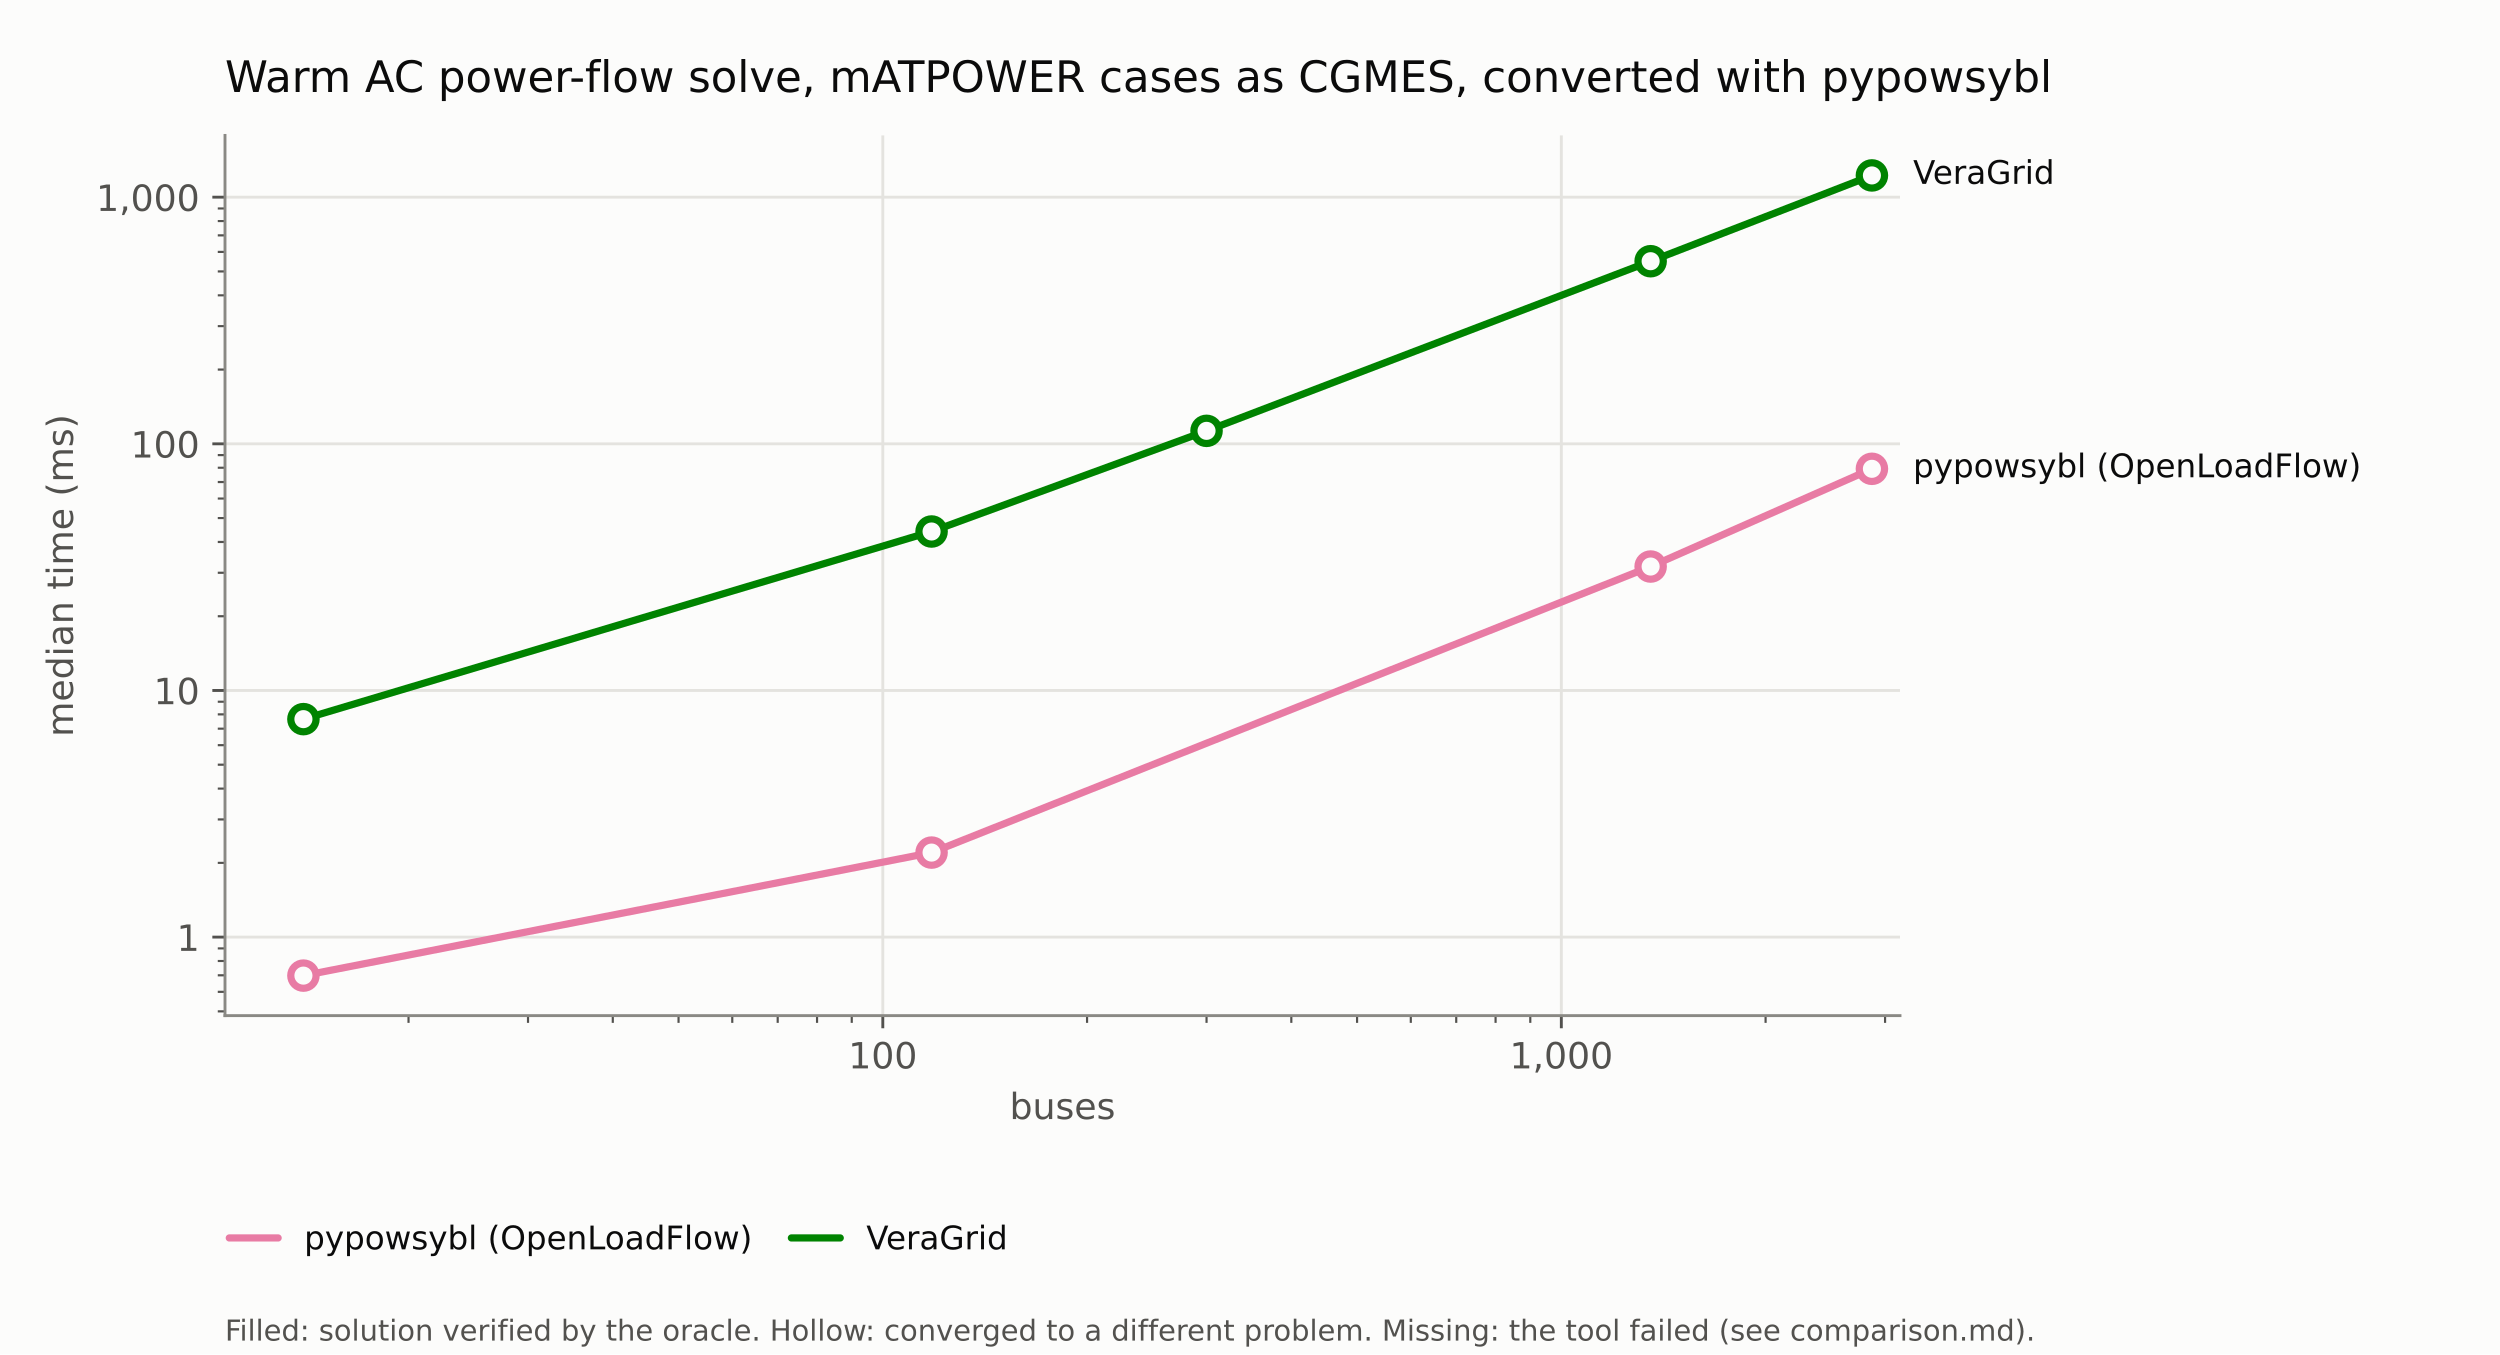
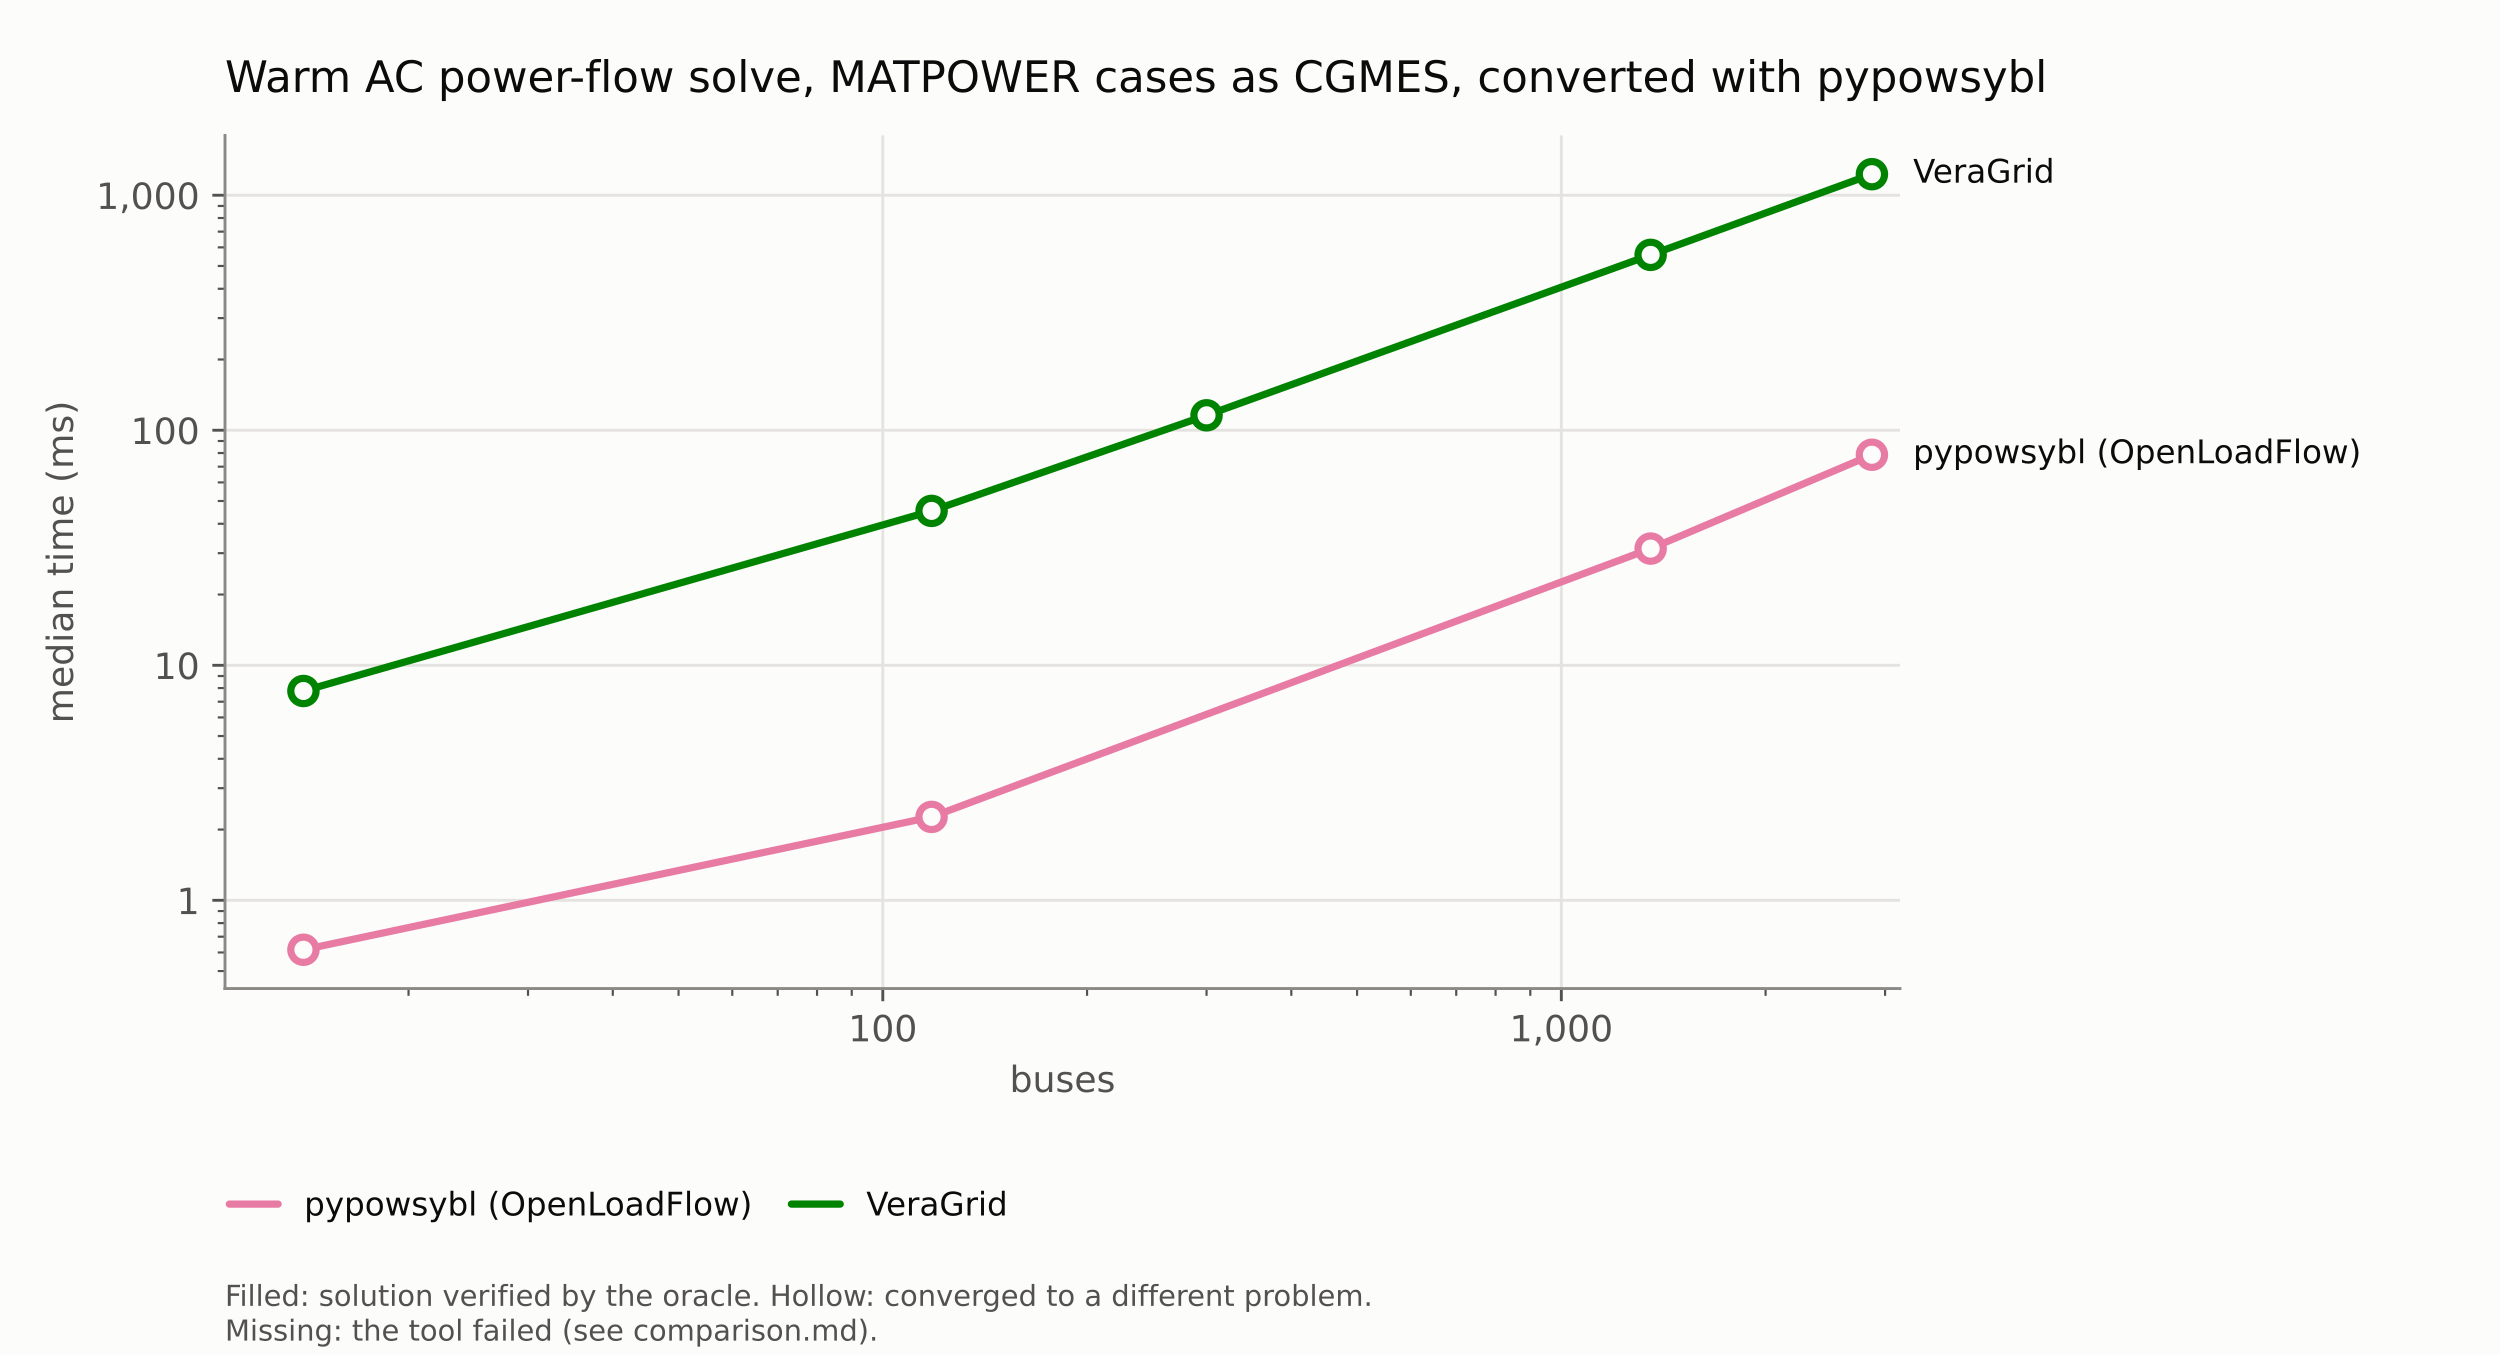
<svg xmlns="http://www.w3.org/2000/svg" xmlns:xlink="http://www.w3.org/1999/xlink" width="691.2pt" height="374.4pt" viewBox="0 0 691.2 374.4" version="1.1">
  <defs>
    <style type="text/css">*{stroke-linejoin: round; stroke-linecap: butt}</style>
  </defs>
  <g id="figure_1">
    <g id="patch_1">
      <path d="M 0 374.4  L 691.2 374.4  L 691.2 0  L 0 0  z " style="fill: #fcfcfb" />
    </g>
    <g id="axes_1">
      <g id="patch_2">
-         <path d="M 62.208 280.8  L 525.312 280.8  L 525.312 37.44  L 62.208 37.44  z " style="fill: #fcfcfb" />
+         <path d="M 62.208 273.312  L 525.312 273.312  L 525.312 37.44  L 62.208 37.44  z " style="fill: #fcfcfb" />
      </g>
      <g id="matplotlib.axis_1">
        <g id="xtick_1">
          <g id="line2d_1">
-             <path d="M 244.077 280.8  L 244.077 37.44  " clip-path="url(#p948a0c37bc)" style="fill: none; stroke: #e4e3df; stroke-width: 0.8; stroke-linecap: square" />
+             <path d="M 244.077 273.312  L 244.077 37.44  " clip-path="url(#pea6f57dd61)" style="fill: none; stroke: #e4e3df; stroke-width: 0.8; stroke-linecap: square" />
          </g>
          <g id="line2d_2">
            <defs>
-               <path id="mb93ff467fa" d="M 0 0  L 0 3.5  " style="stroke: #52514e; stroke-width: 0.8" />
+               <path id="me16aecbade" d="M 0 0  L 0 3.5  " style="stroke: #52514e; stroke-width: 0.8" />
            </defs>
            <g>
-               <use xlink:href="#mb93ff467fa" x="244.077" y="280.8" style="fill: #52514e; stroke: #52514e; stroke-width: 0.8" />
+               <use xlink:href="#me16aecbade" x="244.077" y="273.312" style="fill: #52514e; stroke: #52514e; stroke-width: 0.8" />
            </g>
          </g>
          <g id="text_1">
-             <text style="font-size: 10px; font-family: 'DejaVu Sans', 'Bitstream Vera Sans', 'Computer Modern Sans Serif', 'Lucida Grande', 'Verdana', 'Geneva', 'Lucid', 'Arial', 'Helvetica', 'Avant Garde', sans-serif; text-anchor: middle; fill: #52514e" x="244.077" y="295.398" transform="rotate(-0 244.0769 295.3977)">100</text>
+             <text style="font-size: 10px; font-family: 'DejaVu Sans', 'Bitstream Vera Sans', 'Computer Modern Sans Serif', 'Lucida Grande', 'Verdana', 'Geneva', 'Lucid', 'Arial', 'Helvetica', 'Avant Garde', sans-serif; text-anchor: middle; fill: #52514e" x="244.077" y="287.91" transform="rotate(-0 244.0769 287.9097)">100</text>
          </g>
        </g>
        <g id="xtick_2">
          <g id="line2d_3">
-             <path d="M 431.677 280.8  L 431.677 37.44  " clip-path="url(#p948a0c37bc)" style="fill: none; stroke: #e4e3df; stroke-width: 0.8; stroke-linecap: square" />
+             <path d="M 431.677 273.312  L 431.677 37.44  " clip-path="url(#pea6f57dd61)" style="fill: none; stroke: #e4e3df; stroke-width: 0.8; stroke-linecap: square" />
          </g>
          <g id="line2d_4">
            <g>
-               <use xlink:href="#mb93ff467fa" x="431.677" y="280.8" style="fill: #52514e; stroke: #52514e; stroke-width: 0.8" />
+               <use xlink:href="#me16aecbade" x="431.677" y="273.312" style="fill: #52514e; stroke: #52514e; stroke-width: 0.8" />
            </g>
          </g>
          <g id="text_2">
-             <text style="font-size: 10px; font-family: 'DejaVu Sans', 'Bitstream Vera Sans', 'Computer Modern Sans Serif', 'Lucida Grande', 'Verdana', 'Geneva', 'Lucid', 'Arial', 'Helvetica', 'Avant Garde', sans-serif; text-anchor: middle; fill: #52514e" x="431.677" y="295.398" transform="rotate(-0 431.6766 295.3977)">1,000</text>
+             <text style="font-size: 10px; font-family: 'DejaVu Sans', 'Bitstream Vera Sans', 'Computer Modern Sans Serif', 'Lucida Grande', 'Verdana', 'Geneva', 'Lucid', 'Arial', 'Helvetica', 'Avant Garde', sans-serif; text-anchor: middle; fill: #52514e" x="431.677" y="287.91" transform="rotate(-0 431.6766 287.9097)">1,000</text>
          </g>
        </g>
        <g id="xtick_3">
          <g id="line2d_5">
            <defs>
-               <path id="mfc8b272c96" d="M 0 0  L 0 2  " style="stroke: #52514e; stroke-width: 0.6" />
+               <path id="mff4104b4b0" d="M 0 0  L 0 2  " style="stroke: #52514e; stroke-width: 0.6" />
            </defs>
            <g>
-               <use xlink:href="#mfc8b272c96" x="112.95" y="280.8" style="fill: #52514e; stroke: #52514e; stroke-width: 0.6" />
+               <use xlink:href="#mff4104b4b0" x="112.95" y="273.312" style="fill: #52514e; stroke: #52514e; stroke-width: 0.6" />
            </g>
          </g>
        </g>
        <g id="xtick_4">
          <g id="line2d_6">
            <g>
-               <use xlink:href="#mfc8b272c96" x="145.985" y="280.8" style="fill: #52514e; stroke: #52514e; stroke-width: 0.6" />
+               <use xlink:href="#mff4104b4b0" x="145.985" y="273.312" style="fill: #52514e; stroke: #52514e; stroke-width: 0.6" />
            </g>
          </g>
        </g>
        <g id="xtick_5">
          <g id="line2d_7">
            <g>
-               <use xlink:href="#mfc8b272c96" x="169.423" y="280.8" style="fill: #52514e; stroke: #52514e; stroke-width: 0.6" />
+               <use xlink:href="#mff4104b4b0" x="169.423" y="273.312" style="fill: #52514e; stroke: #52514e; stroke-width: 0.6" />
            </g>
          </g>
        </g>
        <g id="xtick_6">
          <g id="line2d_8">
            <g>
-               <use xlink:href="#mfc8b272c96" x="187.604" y="280.8" style="fill: #52514e; stroke: #52514e; stroke-width: 0.6" />
+               <use xlink:href="#mff4104b4b0" x="187.604" y="273.312" style="fill: #52514e; stroke: #52514e; stroke-width: 0.6" />
            </g>
          </g>
        </g>
        <g id="xtick_7">
          <g id="line2d_9">
            <g>
-               <use xlink:href="#mfc8b272c96" x="202.458" y="280.8" style="fill: #52514e; stroke: #52514e; stroke-width: 0.6" />
+               <use xlink:href="#mff4104b4b0" x="202.458" y="273.312" style="fill: #52514e; stroke: #52514e; stroke-width: 0.6" />
            </g>
          </g>
        </g>
        <g id="xtick_8">
          <g id="line2d_10">
            <g>
-               <use xlink:href="#mfc8b272c96" x="215.017" y="280.8" style="fill: #52514e; stroke: #52514e; stroke-width: 0.6" />
+               <use xlink:href="#mff4104b4b0" x="215.017" y="273.312" style="fill: #52514e; stroke: #52514e; stroke-width: 0.6" />
            </g>
          </g>
        </g>
        <g id="xtick_9">
          <g id="line2d_11">
            <g>
-               <use xlink:href="#mfc8b272c96" x="225.897" y="280.8" style="fill: #52514e; stroke: #52514e; stroke-width: 0.6" />
+               <use xlink:href="#mff4104b4b0" x="225.897" y="273.312" style="fill: #52514e; stroke: #52514e; stroke-width: 0.6" />
            </g>
          </g>
        </g>
        <g id="xtick_10">
          <g id="line2d_12">
            <g>
-               <use xlink:href="#mfc8b272c96" x="235.493" y="280.8" style="fill: #52514e; stroke: #52514e; stroke-width: 0.6" />
+               <use xlink:href="#mff4104b4b0" x="235.493" y="273.312" style="fill: #52514e; stroke: #52514e; stroke-width: 0.6" />
            </g>
          </g>
        </g>
        <g id="xtick_11">
          <g id="line2d_13">
            <g>
-               <use xlink:href="#mfc8b272c96" x="300.55" y="280.8" style="fill: #52514e; stroke: #52514e; stroke-width: 0.6" />
+               <use xlink:href="#mff4104b4b0" x="300.55" y="273.312" style="fill: #52514e; stroke: #52514e; stroke-width: 0.6" />
            </g>
          </g>
        </g>
        <g id="xtick_12">
          <g id="line2d_14">
            <g>
-               <use xlink:href="#mfc8b272c96" x="333.585" y="280.8" style="fill: #52514e; stroke: #52514e; stroke-width: 0.6" />
+               <use xlink:href="#mff4104b4b0" x="333.585" y="273.312" style="fill: #52514e; stroke: #52514e; stroke-width: 0.6" />
            </g>
          </g>
        </g>
        <g id="xtick_13">
          <g id="line2d_15">
            <g>
-               <use xlink:href="#mfc8b272c96" x="357.023" y="280.8" style="fill: #52514e; stroke: #52514e; stroke-width: 0.6" />
+               <use xlink:href="#mff4104b4b0" x="357.023" y="273.312" style="fill: #52514e; stroke: #52514e; stroke-width: 0.6" />
            </g>
          </g>
        </g>
        <g id="xtick_14">
          <g id="line2d_16">
            <g>
-               <use xlink:href="#mfc8b272c96" x="375.203" y="280.8" style="fill: #52514e; stroke: #52514e; stroke-width: 0.6" />
+               <use xlink:href="#mff4104b4b0" x="375.203" y="273.312" style="fill: #52514e; stroke: #52514e; stroke-width: 0.6" />
            </g>
          </g>
        </g>
        <g id="xtick_15">
          <g id="line2d_17">
            <g>
-               <use xlink:href="#mfc8b272c96" x="390.058" y="280.8" style="fill: #52514e; stroke: #52514e; stroke-width: 0.6" />
+               <use xlink:href="#mff4104b4b0" x="390.058" y="273.312" style="fill: #52514e; stroke: #52514e; stroke-width: 0.6" />
            </g>
          </g>
        </g>
        <g id="xtick_16">
          <g id="line2d_18">
            <g>
-               <use xlink:href="#mfc8b272c96" x="402.617" y="280.8" style="fill: #52514e; stroke: #52514e; stroke-width: 0.6" />
+               <use xlink:href="#mff4104b4b0" x="402.617" y="273.312" style="fill: #52514e; stroke: #52514e; stroke-width: 0.6" />
            </g>
          </g>
        </g>
        <g id="xtick_17">
          <g id="line2d_19">
            <g>
-               <use xlink:href="#mfc8b272c96" x="413.496" y="280.8" style="fill: #52514e; stroke: #52514e; stroke-width: 0.6" />
+               <use xlink:href="#mff4104b4b0" x="413.496" y="273.312" style="fill: #52514e; stroke: #52514e; stroke-width: 0.6" />
            </g>
          </g>
        </g>
        <g id="xtick_18">
          <g id="line2d_20">
            <g>
-               <use xlink:href="#mfc8b272c96" x="423.093" y="280.8" style="fill: #52514e; stroke: #52514e; stroke-width: 0.6" />
+               <use xlink:href="#mff4104b4b0" x="423.093" y="273.312" style="fill: #52514e; stroke: #52514e; stroke-width: 0.6" />
            </g>
          </g>
        </g>
        <g id="xtick_19">
          <g id="line2d_21">
            <g>
-               <use xlink:href="#mfc8b272c96" x="488.15" y="280.8" style="fill: #52514e; stroke: #52514e; stroke-width: 0.6" />
+               <use xlink:href="#mff4104b4b0" x="488.15" y="273.312" style="fill: #52514e; stroke: #52514e; stroke-width: 0.6" />
            </g>
          </g>
        </g>
        <g id="xtick_20">
          <g id="line2d_22">
            <g>
-               <use xlink:href="#mfc8b272c96" x="521.184" y="280.8" style="fill: #52514e; stroke: #52514e; stroke-width: 0.6" />
+               <use xlink:href="#mff4104b4b0" x="521.184" y="273.312" style="fill: #52514e; stroke: #52514e; stroke-width: 0.6" />
            </g>
          </g>
        </g>
        <g id="text_3">
-           <text style="font-size: 10px; font-family: 'DejaVu Sans', 'Bitstream Vera Sans', 'Computer Modern Sans Serif', 'Lucida Grande', 'Verdana', 'Geneva', 'Lucid', 'Arial', 'Helvetica', 'Avant Garde', sans-serif; text-anchor: middle; fill: #52514e" x="293.76" y="309.398" transform="rotate(-0 293.76 309.3984)">buses</text>
+           <text style="font-size: 10px; font-family: 'DejaVu Sans', 'Bitstream Vera Sans', 'Computer Modern Sans Serif', 'Lucida Grande', 'Verdana', 'Geneva', 'Lucid', 'Arial', 'Helvetica', 'Avant Garde', sans-serif; text-anchor: middle; fill: #52514e" x="293.76" y="301.91" transform="rotate(-0 293.76 301.9104)">buses</text>
        </g>
      </g>
      <g id="matplotlib.axis_2">
        <g id="ytick_1">
          <g id="line2d_23">
-             <path d="M 62.208 259.09  L 525.312 259.09  " clip-path="url(#p948a0c37bc)" style="fill: none; stroke: #e4e3df; stroke-width: 0.8; stroke-linecap: square" />
+             <path d="M 62.208 248.918  L 525.312 248.918  " clip-path="url(#pea6f57dd61)" style="fill: none; stroke: #e4e3df; stroke-width: 0.8; stroke-linecap: square" />
          </g>
          <g id="line2d_24">
            <defs>
-               <path id="mfb6c3e1c77" d="M 0 0  L -3.5 0  " style="stroke: #52514e; stroke-width: 0.8" />
+               <path id="m3ab3d55c6b" d="M 0 0  L -3.5 0  " style="stroke: #52514e; stroke-width: 0.8" />
            </defs>
            <g>
-               <use xlink:href="#mfb6c3e1c77" x="62.208" y="259.09" style="fill: #52514e; stroke: #52514e; stroke-width: 0.8" />
+               <use xlink:href="#m3ab3d55c6b" x="62.208" y="248.918" style="fill: #52514e; stroke: #52514e; stroke-width: 0.8" />
            </g>
          </g>
          <g id="text_4">
-             <text style="font-size: 10px; font-family: 'DejaVu Sans', 'Bitstream Vera Sans', 'Computer Modern Sans Serif', 'Lucida Grande', 'Verdana', 'Geneva', 'Lucid', 'Arial', 'Helvetica', 'Avant Garde', sans-serif; text-anchor: end; fill: #52514e" x="55.208" y="262.889" transform="rotate(-0 55.208 262.8887)">1</text>
+             <text style="font-size: 10px; font-family: 'DejaVu Sans', 'Bitstream Vera Sans', 'Computer Modern Sans Serif', 'Lucida Grande', 'Verdana', 'Geneva', 'Lucid', 'Arial', 'Helvetica', 'Avant Garde', sans-serif; text-anchor: end; fill: #52514e" x="55.208" y="252.717" transform="rotate(-0 55.208 252.7168)">1</text>
          </g>
        </g>
        <g id="ytick_2">
          <g id="line2d_25">
-             <path d="M 62.208 190.899  L 525.312 190.899  " clip-path="url(#p948a0c37bc)" style="fill: none; stroke: #e4e3df; stroke-width: 0.8; stroke-linecap: square" />
+             <path d="M 62.208 183.937  L 525.312 183.937  " clip-path="url(#pea6f57dd61)" style="fill: none; stroke: #e4e3df; stroke-width: 0.8; stroke-linecap: square" />
          </g>
          <g id="line2d_26">
            <g>
-               <use xlink:href="#mfb6c3e1c77" x="62.208" y="190.899" style="fill: #52514e; stroke: #52514e; stroke-width: 0.8" />
+               <use xlink:href="#m3ab3d55c6b" x="62.208" y="183.937" style="fill: #52514e; stroke: #52514e; stroke-width: 0.8" />
            </g>
          </g>
          <g id="text_5">
-             <text style="font-size: 10px; font-family: 'DejaVu Sans', 'Bitstream Vera Sans', 'Computer Modern Sans Serif', 'Lucida Grande', 'Verdana', 'Geneva', 'Lucid', 'Arial', 'Helvetica', 'Avant Garde', sans-serif; text-anchor: end; fill: #52514e" x="55.208" y="194.697" transform="rotate(-0 55.208 194.6974)">10</text>
+             <text style="font-size: 10px; font-family: 'DejaVu Sans', 'Bitstream Vera Sans', 'Computer Modern Sans Serif', 'Lucida Grande', 'Verdana', 'Geneva', 'Lucid', 'Arial', 'Helvetica', 'Avant Garde', sans-serif; text-anchor: end; fill: #52514e" x="55.208" y="187.736" transform="rotate(-0 55.208 187.7361)">10</text>
          </g>
        </g>
        <g id="ytick_3">
          <g id="line2d_27">
-             <path d="M 62.208 122.707  L 525.312 122.707  " clip-path="url(#p948a0c37bc)" style="fill: none; stroke: #e4e3df; stroke-width: 0.8; stroke-linecap: square" />
+             <path d="M 62.208 118.957  L 525.312 118.957  " clip-path="url(#pea6f57dd61)" style="fill: none; stroke: #e4e3df; stroke-width: 0.8; stroke-linecap: square" />
          </g>
          <g id="line2d_28">
            <g>
-               <use xlink:href="#mfb6c3e1c77" x="62.208" y="122.707" style="fill: #52514e; stroke: #52514e; stroke-width: 0.8" />
+               <use xlink:href="#m3ab3d55c6b" x="62.208" y="118.957" style="fill: #52514e; stroke: #52514e; stroke-width: 0.8" />
            </g>
          </g>
          <g id="text_6">
-             <text style="font-size: 10px; font-family: 'DejaVu Sans', 'Bitstream Vera Sans', 'Computer Modern Sans Serif', 'Lucida Grande', 'Verdana', 'Geneva', 'Lucid', 'Arial', 'Helvetica', 'Avant Garde', sans-serif; text-anchor: end; fill: #52514e" x="55.208" y="126.506" transform="rotate(-0 55.208 126.5061)">100</text>
+             <text style="font-size: 10px; font-family: 'DejaVu Sans', 'Bitstream Vera Sans', 'Computer Modern Sans Serif', 'Lucida Grande', 'Verdana', 'Geneva', 'Lucid', 'Arial', 'Helvetica', 'Avant Garde', sans-serif; text-anchor: end; fill: #52514e" x="55.208" y="122.755" transform="rotate(-0 55.208 122.7554)">100</text>
          </g>
        </g>
        <g id="ytick_4">
          <g id="line2d_29">
-             <path d="M 62.208 54.516  L 525.312 54.516  " clip-path="url(#p948a0c37bc)" style="fill: none; stroke: #e4e3df; stroke-width: 0.8; stroke-linecap: square" />
+             <path d="M 62.208 53.976  L 525.312 53.976  " clip-path="url(#pea6f57dd61)" style="fill: none; stroke: #e4e3df; stroke-width: 0.8; stroke-linecap: square" />
          </g>
          <g id="line2d_30">
            <g>
-               <use xlink:href="#mfb6c3e1c77" x="62.208" y="54.516" style="fill: #52514e; stroke: #52514e; stroke-width: 0.8" />
+               <use xlink:href="#m3ab3d55c6b" x="62.208" y="53.976" style="fill: #52514e; stroke: #52514e; stroke-width: 0.8" />
            </g>
          </g>
          <g id="text_7">
-             <text style="font-size: 10px; font-family: 'DejaVu Sans', 'Bitstream Vera Sans', 'Computer Modern Sans Serif', 'Lucida Grande', 'Verdana', 'Geneva', 'Lucid', 'Arial', 'Helvetica', 'Avant Garde', sans-serif; text-anchor: end; fill: #52514e" x="55.208" y="58.315" transform="rotate(-0 55.208 58.31485)">1,000</text>
+             <text style="font-size: 10px; font-family: 'DejaVu Sans', 'Bitstream Vera Sans', 'Computer Modern Sans Serif', 'Lucida Grande', 'Verdana', 'Geneva', 'Lucid', 'Arial', 'Helvetica', 'Avant Garde', sans-serif; text-anchor: end; fill: #52514e" x="55.208" y="57.775" transform="rotate(-0 55.208 57.77472)">1,000</text>
          </g>
        </g>
        <g id="ytick_5">
          <g id="line2d_31">
            <defs>
-               <path id="m91a6055eb4" d="M 0 0  L -2 0  " style="stroke: #52514e; stroke-width: 0.6" />
+               <path id="mb06cab1288" d="M 0 0  L -2 0  " style="stroke: #52514e; stroke-width: 0.6" />
            </defs>
            <g>
-               <use xlink:href="#m91a6055eb4" x="62.208" y="279.618" style="fill: #52514e; stroke: #52514e; stroke-width: 0.6" />
+               <use xlink:href="#mb06cab1288" x="62.208" y="268.479" style="fill: #52514e; stroke: #52514e; stroke-width: 0.6" />
            </g>
          </g>
        </g>
        <g id="ytick_6">
          <g id="line2d_32">
            <g>
-               <use xlink:href="#m91a6055eb4" x="62.208" y="274.218" style="fill: #52514e; stroke: #52514e; stroke-width: 0.6" />
+               <use xlink:href="#mb06cab1288" x="62.208" y="263.334" style="fill: #52514e; stroke: #52514e; stroke-width: 0.6" />
            </g>
          </g>
        </g>
        <g id="ytick_7">
          <g id="line2d_33">
            <g>
-               <use xlink:href="#m91a6055eb4" x="62.208" y="269.653" style="fill: #52514e; stroke: #52514e; stroke-width: 0.6" />
+               <use xlink:href="#mb06cab1288" x="62.208" y="258.984" style="fill: #52514e; stroke: #52514e; stroke-width: 0.6" />
            </g>
          </g>
        </g>
        <g id="ytick_8">
          <g id="line2d_34">
            <g>
-               <use xlink:href="#m91a6055eb4" x="62.208" y="265.698" style="fill: #52514e; stroke: #52514e; stroke-width: 0.6" />
+               <use xlink:href="#mb06cab1288" x="62.208" y="255.215" style="fill: #52514e; stroke: #52514e; stroke-width: 0.6" />
            </g>
          </g>
        </g>
        <g id="ytick_9">
          <g id="line2d_35">
            <g>
-               <use xlink:href="#m91a6055eb4" x="62.208" y="262.21" style="fill: #52514e; stroke: #52514e; stroke-width: 0.6" />
+               <use xlink:href="#mb06cab1288" x="62.208" y="251.891" style="fill: #52514e; stroke: #52514e; stroke-width: 0.6" />
            </g>
          </g>
        </g>
        <g id="ytick_10">
          <g id="line2d_36">
            <g>
-               <use xlink:href="#m91a6055eb4" x="62.208" y="238.562" style="fill: #52514e; stroke: #52514e; stroke-width: 0.6" />
+               <use xlink:href="#mb06cab1288" x="62.208" y="229.357" style="fill: #52514e; stroke: #52514e; stroke-width: 0.6" />
            </g>
          </g>
        </g>
        <g id="ytick_11">
          <g id="line2d_37">
            <g>
-               <use xlink:href="#m91a6055eb4" x="62.208" y="226.554" style="fill: #52514e; stroke: #52514e; stroke-width: 0.6" />
+               <use xlink:href="#mb06cab1288" x="62.208" y="217.914" style="fill: #52514e; stroke: #52514e; stroke-width: 0.6" />
            </g>
          </g>
        </g>
        <g id="ytick_12">
          <g id="line2d_38">
            <g>
-               <use xlink:href="#m91a6055eb4" x="62.208" y="218.035" style="fill: #52514e; stroke: #52514e; stroke-width: 0.6" />
+               <use xlink:href="#mb06cab1288" x="62.208" y="209.796" style="fill: #52514e; stroke: #52514e; stroke-width: 0.6" />
            </g>
          </g>
        </g>
        <g id="ytick_13">
          <g id="line2d_39">
            <g>
-               <use xlink:href="#m91a6055eb4" x="62.208" y="211.426" style="fill: #52514e; stroke: #52514e; stroke-width: 0.6" />
+               <use xlink:href="#mb06cab1288" x="62.208" y="203.498" style="fill: #52514e; stroke: #52514e; stroke-width: 0.6" />
            </g>
          </g>
        </g>
        <g id="ytick_14">
          <g id="line2d_40">
            <g>
-               <use xlink:href="#m91a6055eb4" x="62.208" y="206.027" style="fill: #52514e; stroke: #52514e; stroke-width: 0.6" />
+               <use xlink:href="#mb06cab1288" x="62.208" y="198.353" style="fill: #52514e; stroke: #52514e; stroke-width: 0.6" />
            </g>
          </g>
        </g>
        <g id="ytick_15">
          <g id="line2d_41">
            <g>
-               <use xlink:href="#m91a6055eb4" x="62.208" y="201.462" style="fill: #52514e; stroke: #52514e; stroke-width: 0.6" />
+               <use xlink:href="#mb06cab1288" x="62.208" y="194.003" style="fill: #52514e; stroke: #52514e; stroke-width: 0.6" />
            </g>
          </g>
        </g>
        <g id="ytick_16">
          <g id="line2d_42">
            <g>
-               <use xlink:href="#m91a6055eb4" x="62.208" y="197.507" style="fill: #52514e; stroke: #52514e; stroke-width: 0.6" />
+               <use xlink:href="#mb06cab1288" x="62.208" y="190.235" style="fill: #52514e; stroke: #52514e; stroke-width: 0.6" />
            </g>
          </g>
        </g>
        <g id="ytick_17">
          <g id="line2d_43">
            <g>
-               <use xlink:href="#m91a6055eb4" x="62.208" y="194.019" style="fill: #52514e; stroke: #52514e; stroke-width: 0.6" />
+               <use xlink:href="#mb06cab1288" x="62.208" y="186.911" style="fill: #52514e; stroke: #52514e; stroke-width: 0.6" />
            </g>
          </g>
        </g>
        <g id="ytick_18">
          <g id="line2d_44">
            <g>
-               <use xlink:href="#m91a6055eb4" x="62.208" y="170.371" style="fill: #52514e; stroke: #52514e; stroke-width: 0.6" />
+               <use xlink:href="#mb06cab1288" x="62.208" y="164.376" style="fill: #52514e; stroke: #52514e; stroke-width: 0.6" />
            </g>
          </g>
        </g>
        <g id="ytick_19">
          <g id="line2d_45">
            <g>
-               <use xlink:href="#m91a6055eb4" x="62.208" y="158.363" style="fill: #52514e; stroke: #52514e; stroke-width: 0.6" />
+               <use xlink:href="#mb06cab1288" x="62.208" y="152.934" style="fill: #52514e; stroke: #52514e; stroke-width: 0.6" />
            </g>
          </g>
        </g>
        <g id="ytick_20">
          <g id="line2d_46">
            <g>
-               <use xlink:href="#m91a6055eb4" x="62.208" y="149.843" style="fill: #52514e; stroke: #52514e; stroke-width: 0.6" />
+               <use xlink:href="#mb06cab1288" x="62.208" y="144.815" style="fill: #52514e; stroke: #52514e; stroke-width: 0.6" />
            </g>
          </g>
        </g>
        <g id="ytick_21">
          <g id="line2d_47">
            <g>
-               <use xlink:href="#m91a6055eb4" x="62.208" y="143.235" style="fill: #52514e; stroke: #52514e; stroke-width: 0.6" />
+               <use xlink:href="#mb06cab1288" x="62.208" y="138.518" style="fill: #52514e; stroke: #52514e; stroke-width: 0.6" />
            </g>
          </g>
        </g>
        <g id="ytick_22">
          <g id="line2d_48">
            <g>
-               <use xlink:href="#m91a6055eb4" x="62.208" y="137.835" style="fill: #52514e; stroke: #52514e; stroke-width: 0.6" />
+               <use xlink:href="#mb06cab1288" x="62.208" y="133.372" style="fill: #52514e; stroke: #52514e; stroke-width: 0.6" />
            </g>
          </g>
        </g>
        <g id="ytick_23">
          <g id="line2d_49">
            <g>
-               <use xlink:href="#m91a6055eb4" x="62.208" y="133.27" style="fill: #52514e; stroke: #52514e; stroke-width: 0.6" />
+               <use xlink:href="#mb06cab1288" x="62.208" y="129.022" style="fill: #52514e; stroke: #52514e; stroke-width: 0.6" />
            </g>
          </g>
        </g>
        <g id="ytick_24">
          <g id="line2d_50">
            <g>
-               <use xlink:href="#m91a6055eb4" x="62.208" y="129.316" style="fill: #52514e; stroke: #52514e; stroke-width: 0.6" />
+               <use xlink:href="#mb06cab1288" x="62.208" y="125.254" style="fill: #52514e; stroke: #52514e; stroke-width: 0.6" />
            </g>
          </g>
        </g>
        <g id="ytick_25">
          <g id="line2d_51">
            <g>
-               <use xlink:href="#m91a6055eb4" x="62.208" y="125.828" style="fill: #52514e; stroke: #52514e; stroke-width: 0.6" />
+               <use xlink:href="#mb06cab1288" x="62.208" y="121.93" style="fill: #52514e; stroke: #52514e; stroke-width: 0.6" />
            </g>
          </g>
        </g>
        <g id="ytick_26">
          <g id="line2d_52">
            <g>
-               <use xlink:href="#m91a6055eb4" x="62.208" y="102.18" style="fill: #52514e; stroke: #52514e; stroke-width: 0.6" />
+               <use xlink:href="#mb06cab1288" x="62.208" y="99.395" style="fill: #52514e; stroke: #52514e; stroke-width: 0.6" />
            </g>
          </g>
        </g>
        <g id="ytick_27">
          <g id="line2d_53">
            <g>
-               <use xlink:href="#m91a6055eb4" x="62.208" y="90.172" style="fill: #52514e; stroke: #52514e; stroke-width: 0.6" />
+               <use xlink:href="#mb06cab1288" x="62.208" y="87.953" style="fill: #52514e; stroke: #52514e; stroke-width: 0.6" />
            </g>
          </g>
        </g>
        <g id="ytick_28">
          <g id="line2d_54">
            <g>
-               <use xlink:href="#m91a6055eb4" x="62.208" y="81.652" style="fill: #52514e; stroke: #52514e; stroke-width: 0.6" />
+               <use xlink:href="#mb06cab1288" x="62.208" y="79.834" style="fill: #52514e; stroke: #52514e; stroke-width: 0.6" />
            </g>
          </g>
        </g>
        <g id="ytick_29">
          <g id="line2d_55">
            <g>
-               <use xlink:href="#m91a6055eb4" x="62.208" y="75.044" style="fill: #52514e; stroke: #52514e; stroke-width: 0.6" />
+               <use xlink:href="#mb06cab1288" x="62.208" y="73.537" style="fill: #52514e; stroke: #52514e; stroke-width: 0.6" />
            </g>
          </g>
        </g>
        <g id="ytick_30">
          <g id="line2d_56">
            <g>
-               <use xlink:href="#m91a6055eb4" x="62.208" y="69.644" style="fill: #52514e; stroke: #52514e; stroke-width: 0.6" />
+               <use xlink:href="#mb06cab1288" x="62.208" y="68.392" style="fill: #52514e; stroke: #52514e; stroke-width: 0.6" />
            </g>
          </g>
        </g>
        <g id="ytick_31">
          <g id="line2d_57">
            <g>
-               <use xlink:href="#m91a6055eb4" x="62.208" y="65.079" style="fill: #52514e; stroke: #52514e; stroke-width: 0.6" />
+               <use xlink:href="#mb06cab1288" x="62.208" y="64.042" style="fill: #52514e; stroke: #52514e; stroke-width: 0.6" />
            </g>
          </g>
        </g>
        <g id="ytick_32">
          <g id="line2d_58">
            <g>
-               <use xlink:href="#m91a6055eb4" x="62.208" y="61.124" style="fill: #52514e; stroke: #52514e; stroke-width: 0.6" />
+               <use xlink:href="#mb06cab1288" x="62.208" y="60.273" style="fill: #52514e; stroke: #52514e; stroke-width: 0.6" />
            </g>
          </g>
        </g>
        <g id="ytick_33">
          <g id="line2d_59">
            <g>
-               <use xlink:href="#m91a6055eb4" x="62.208" y="57.636" style="fill: #52514e; stroke: #52514e; stroke-width: 0.6" />
+               <use xlink:href="#mb06cab1288" x="62.208" y="56.949" style="fill: #52514e; stroke: #52514e; stroke-width: 0.6" />
            </g>
          </g>
        </g>
        <g id="text_8">
-           <text style="font-size: 10px; font-family: 'DejaVu Sans', 'Bitstream Vera Sans', 'Computer Modern Sans Serif', 'Lucida Grande', 'Verdana', 'Geneva', 'Lucid', 'Arial', 'Helvetica', 'Avant Garde', sans-serif; text-anchor: middle; fill: #52514e" x="20.178" y="159.12" transform="rotate(-90 20.17753 159.12)">median time (ms)</text>
+           <text style="font-size: 10px; font-family: 'DejaVu Sans', 'Bitstream Vera Sans', 'Computer Modern Sans Serif', 'Lucida Grande', 'Verdana', 'Geneva', 'Lucid', 'Arial', 'Helvetica', 'Avant Garde', sans-serif; text-anchor: middle; fill: #52514e" x="20.178" y="155.376" transform="rotate(-90 20.17753 155.376)">median time (ms)</text>
        </g>
      </g>
      <g id="line2d_60">
-         <path d="M 83.891 269.738  L 257.562 235.724  L 456.368 156.637  L 517.547 129.616  " clip-path="url(#p948a0c37bc)" style="fill: none; stroke: #e87ba4; stroke-width: 2; stroke-linecap: round" />
+         <path d="M 83.891 262.591  L 257.562 225.86  L 456.368 151.674  L 517.547 125.73  " clip-path="url(#pea6f57dd61)" style="fill: none; stroke: #e87ba4; stroke-width: 2; stroke-linecap: round" />
      </g>
      <g id="line2d_61">
-         <path d="M 83.891 198.827  L 257.562 146.951  L 333.585 119.122  L 456.368 72.219  L 517.547 48.502  " clip-path="url(#p948a0c37bc)" style="fill: none; stroke: #008300; stroke-width: 2; stroke-linecap: round" />
+         <path d="M 83.891 191.048  L 257.562 141.255  L 333.585 114.823  L 456.368 70.466  L 517.547 48.161  " clip-path="url(#pea6f57dd61)" style="fill: none; stroke: #008300; stroke-width: 2; stroke-linecap: round" />
      </g>
      <g id="patch_3">
-         <path d="M 62.208 280.8  L 62.208 37.44  " style="fill: none; stroke: #8a8984; stroke-width: 0.8; stroke-linejoin: miter; stroke-linecap: square" />
+         <path d="M 62.208 273.312  L 62.208 37.44  " style="fill: none; stroke: #8a8984; stroke-width: 0.8; stroke-linejoin: miter; stroke-linecap: square" />
      </g>
      <g id="patch_4">
-         <path d="M 62.208 280.8  L 525.312 280.8  " style="fill: none; stroke: #8a8984; stroke-width: 0.8; stroke-linejoin: miter; stroke-linecap: square" />
+         <path d="M 62.208 273.312  L 525.312 273.312  " style="fill: none; stroke: #8a8984; stroke-width: 0.8; stroke-linejoin: miter; stroke-linecap: square" />
      </g>
      <g id="line2d_62">
        <defs>
-           <path id="m1f815e2a1a" d="M 0 3.5  C 0.928 3.5 1.819 3.131 2.475 2.475  C 3.131 1.819 3.5 0.928 3.5 0  C 3.5 -0.928 3.131 -1.819 2.475 -2.475  C 1.819 -3.131 0.928 -3.5 0 -3.5  C -0.928 -3.5 -1.819 -3.131 -2.475 -2.475  C -3.131 -1.819 -3.5 -0.928 -3.5 0  C -3.5 0.928 -3.131 1.819 -2.475 2.475  C -1.819 3.131 -0.928 3.5 0 3.5  z " style="stroke: #e87ba4; stroke-width: 2" />
+           <path id="ma80ab57a36" d="M 0 3.5  C 0.928 3.5 1.819 3.131 2.475 2.475  C 3.131 1.819 3.5 0.928 3.5 0  C 3.5 -0.928 3.131 -1.819 2.475 -2.475  C 1.819 -3.131 0.928 -3.5 0 -3.5  C -0.928 -3.5 -1.819 -3.131 -2.475 -2.475  C -3.131 -1.819 -3.5 -0.928 -3.5 0  C -3.5 0.928 -3.131 1.819 -2.475 2.475  C -1.819 3.131 -0.928 3.5 0 3.5  z " style="stroke: #e87ba4; stroke-width: 2" />
        </defs>
-         <g clip-path="url(#p948a0c37bc)">
-           <use xlink:href="#m1f815e2a1a" x="83.891" y="269.738" style="fill: #fcfcfb; stroke: #e87ba4; stroke-width: 2" />
+         <g clip-path="url(#pea6f57dd61)">
+           <use xlink:href="#ma80ab57a36" x="83.891" y="262.591" style="fill: #fcfcfb; stroke: #e87ba4; stroke-width: 2" />
        </g>
      </g>
      <g id="line2d_63">
-         <g clip-path="url(#p948a0c37bc)">
-           <use xlink:href="#m1f815e2a1a" x="257.562" y="235.724" style="fill: #fcfcfb; stroke: #e87ba4; stroke-width: 2" />
+         <g clip-path="url(#pea6f57dd61)">
+           <use xlink:href="#ma80ab57a36" x="257.562" y="225.86" style="fill: #fcfcfb; stroke: #e87ba4; stroke-width: 2" />
        </g>
      </g>
      <g id="line2d_64">
-         <g clip-path="url(#p948a0c37bc)">
-           <use xlink:href="#m1f815e2a1a" x="456.368" y="156.637" style="fill: #fcfcfb; stroke: #e87ba4; stroke-width: 2" />
+         <g clip-path="url(#pea6f57dd61)">
+           <use xlink:href="#ma80ab57a36" x="456.368" y="151.674" style="fill: #fcfcfb; stroke: #e87ba4; stroke-width: 2" />
        </g>
      </g>
      <g id="line2d_65">
-         <g clip-path="url(#p948a0c37bc)">
-           <use xlink:href="#m1f815e2a1a" x="517.547" y="129.616" style="fill: #fcfcfb; stroke: #e87ba4; stroke-width: 2" />
+         <g clip-path="url(#pea6f57dd61)">
+           <use xlink:href="#ma80ab57a36" x="517.547" y="125.73" style="fill: #fcfcfb; stroke: #e87ba4; stroke-width: 2" />
        </g>
      </g>
      <g id="line2d_66">
        <defs>
-           <path id="m7248ada129" d="M 0 3.5  C 0.928 3.5 1.819 3.131 2.475 2.475  C 3.131 1.819 3.5 0.928 3.5 0  C 3.5 -0.928 3.131 -1.819 2.475 -2.475  C 1.819 -3.131 0.928 -3.5 0 -3.5  C -0.928 -3.5 -1.819 -3.131 -2.475 -2.475  C -3.131 -1.819 -3.5 -0.928 -3.5 0  C -3.5 0.928 -3.131 1.819 -2.475 2.475  C -1.819 3.131 -0.928 3.5 0 3.5  z " style="stroke: #008300; stroke-width: 2" />
+           <path id="mb0ae5cbaee" d="M 0 3.5  C 0.928 3.5 1.819 3.131 2.475 2.475  C 3.131 1.819 3.5 0.928 3.5 0  C 3.5 -0.928 3.131 -1.819 2.475 -2.475  C 1.819 -3.131 0.928 -3.5 0 -3.5  C -0.928 -3.5 -1.819 -3.131 -2.475 -2.475  C -3.131 -1.819 -3.5 -0.928 -3.5 0  C -3.5 0.928 -3.131 1.819 -2.475 2.475  C -1.819 3.131 -0.928 3.5 0 3.5  z " style="stroke: #008300; stroke-width: 2" />
        </defs>
-         <g clip-path="url(#p948a0c37bc)">
-           <use xlink:href="#m7248ada129" x="83.891" y="198.827" style="fill: #fcfcfb; stroke: #008300; stroke-width: 2" />
+         <g clip-path="url(#pea6f57dd61)">
+           <use xlink:href="#mb0ae5cbaee" x="83.891" y="191.048" style="fill: #fcfcfb; stroke: #008300; stroke-width: 2" />
        </g>
      </g>
      <g id="line2d_67">
-         <g clip-path="url(#p948a0c37bc)">
-           <use xlink:href="#m7248ada129" x="257.562" y="146.951" style="fill: #fcfcfb; stroke: #008300; stroke-width: 2" />
+         <g clip-path="url(#pea6f57dd61)">
+           <use xlink:href="#mb0ae5cbaee" x="257.562" y="141.255" style="fill: #fcfcfb; stroke: #008300; stroke-width: 2" />
        </g>
      </g>
      <g id="line2d_68">
-         <g clip-path="url(#p948a0c37bc)">
-           <use xlink:href="#m7248ada129" x="333.585" y="119.122" style="fill: #fcfcfb; stroke: #008300; stroke-width: 2" />
+         <g clip-path="url(#pea6f57dd61)">
+           <use xlink:href="#mb0ae5cbaee" x="333.585" y="114.823" style="fill: #fcfcfb; stroke: #008300; stroke-width: 2" />
        </g>
      </g>
      <g id="line2d_69">
-         <g clip-path="url(#p948a0c37bc)">
-           <use xlink:href="#m7248ada129" x="456.368" y="72.219" style="fill: #fcfcfb; stroke: #008300; stroke-width: 2" />
+         <g clip-path="url(#pea6f57dd61)">
+           <use xlink:href="#mb0ae5cbaee" x="456.368" y="70.466" style="fill: #fcfcfb; stroke: #008300; stroke-width: 2" />
        </g>
      </g>
      <g id="line2d_70">
-         <g clip-path="url(#p948a0c37bc)">
-           <use xlink:href="#m7248ada129" x="517.547" y="48.502" style="fill: #fcfcfb; stroke: #008300; stroke-width: 2" />
+         <g clip-path="url(#pea6f57dd61)">
+           <use xlink:href="#mb0ae5cbaee" x="517.547" y="48.161" style="fill: #fcfcfb; stroke: #008300; stroke-width: 2" />
        </g>
      </g>
      <g id="text_9">
-         <text style="font-size: 9px; font-family: 'DejaVu Sans', 'Bitstream Vera Sans', 'Computer Modern Sans Serif', 'Lucida Grande', 'Verdana', 'Geneva', 'Lucid', 'Arial', 'Helvetica', 'Avant Garde', sans-serif; text-anchor: start; fill: #0b0b0b" x="528.934" y="131.954" transform="rotate(-0 528.9336 131.9539)">pypowsybl (OpenLoadFlow)</text>
+         <text style="font-size: 9px; font-family: 'DejaVu Sans', 'Bitstream Vera Sans', 'Computer Modern Sans Serif', 'Lucida Grande', 'Verdana', 'Geneva', 'Lucid', 'Arial', 'Helvetica', 'Avant Garde', sans-serif; text-anchor: start; fill: #0b0b0b" x="528.934" y="128.068" transform="rotate(-0 528.9336 128.0683)">pypowsybl (OpenLoadFlow)</text>
      </g>
      <g id="text_10">
-         <text style="font-size: 9px; font-family: 'DejaVu Sans', 'Bitstream Vera Sans', 'Computer Modern Sans Serif', 'Lucida Grande', 'Verdana', 'Geneva', 'Lucid', 'Arial', 'Helvetica', 'Avant Garde', sans-serif; text-anchor: start; fill: #0b0b0b" x="528.934" y="50.84" transform="rotate(-0 528.9336 50.84006)">VeraGrid</text>
+         <text style="font-size: 9px; font-family: 'DejaVu Sans', 'Bitstream Vera Sans', 'Computer Modern Sans Serif', 'Lucida Grande', 'Verdana', 'Geneva', 'Lucid', 'Arial', 'Helvetica', 'Avant Garde', sans-serif; text-anchor: start; fill: #0b0b0b" x="528.934" y="50.5" transform="rotate(-0 528.9336 50.4997)">VeraGrid</text>
      </g>
      <g id="text_11">
-         <text style="font-size: 12px; font-family: 'DejaVu Sans', 'Bitstream Vera Sans', 'Computer Modern Sans Serif', 'Lucida Grande', 'Verdana', 'Geneva', 'Lucid', 'Arial', 'Helvetica', 'Avant Garde', sans-serif; text-anchor: start; fill: #0b0b0b" x="62.208" y="25.44" transform="rotate(-0 62.208 25.44)">Warm AC power-flow solve, mATPOWER cases as CGMES, converted with pypowsybl</text>
+         <text style="font-size: 12px; font-family: 'DejaVu Sans', 'Bitstream Vera Sans', 'Computer Modern Sans Serif', 'Lucida Grande', 'Verdana', 'Geneva', 'Lucid', 'Arial', 'Helvetica', 'Avant Garde', sans-serif; text-anchor: start; fill: #0b0b0b" x="62.208" y="25.44" transform="rotate(-0 62.208 25.44)">Warm AC power-flow solve, MATPOWER cases as CGMES, converted with pypowsybl</text>
      </g>
    </g>
    <g id="text_12">
-       <text style="font-size: 8px; font-family: 'DejaVu Sans', 'Bitstream Vera Sans', 'Computer Modern Sans Serif', 'Lucida Grande', 'Verdana', 'Geneva', 'Lucid', 'Arial', 'Helvetica', 'Avant Garde', sans-serif; text-anchor: start; fill: #52514e" x="62.208" y="370.656" transform="rotate(-0 62.208 370.656)">Filled: solution verified by the oracle. Hollow: converged to a different problem. Missing: the tool failed (see comparison.md).</text>
+       <text style="font-size: 8px; font-family: 'DejaVu Sans', 'Bitstream Vera Sans', 'Computer Modern Sans Serif', 'Lucida Grande', 'Verdana', 'Geneva', 'Lucid', 'Arial', 'Helvetica', 'Avant Garde', sans-serif; fill: #52514e" transform="translate(62.208 361.0538)">Filled: solution verified by the oracle. Hollow: converged to a different problem.</text>
+       <text style="font-size: 8px; font-family: 'DejaVu Sans', 'Bitstream Vera Sans', 'Computer Modern Sans Serif', 'Lucida Grande', 'Verdana', 'Geneva', 'Lucid', 'Arial', 'Helvetica', 'Avant Garde', sans-serif; fill: #52514e" transform="translate(62.208 370.656)">Missing: the tool failed (see comparison.md).</text>
    </g>
    <g id="legend_1">
      <g id="line2d_71">
-         <path d="M 63.396 342.268  L 70.146 342.268  L 76.896 342.268  " style="fill: none; stroke: #e87ba4; stroke-width: 2; stroke-linecap: round" />
+         <path d="M 63.396 332.908  L 70.146 332.908  L 76.896 332.908  " style="fill: none; stroke: #e87ba4; stroke-width: 2; stroke-linecap: round" />
      </g>
      <g id="text_13">
-         <text style="font-size: 9px; font-family: 'DejaVu Sans', 'Bitstream Vera Sans', 'Computer Modern Sans Serif', 'Lucida Grande', 'Verdana', 'Geneva', 'Lucid', 'Arial', 'Helvetica', 'Avant Garde', sans-serif; text-anchor: start; fill: #0b0b0b" x="84.096" y="345.418" transform="rotate(-0 84.096 345.4179)">pypowsybl (OpenLoadFlow)</text>
+         <text style="font-size: 9px; font-family: 'DejaVu Sans', 'Bitstream Vera Sans', 'Computer Modern Sans Serif', 'Lucida Grande', 'Verdana', 'Geneva', 'Lucid', 'Arial', 'Helvetica', 'Avant Garde', sans-serif; text-anchor: start; fill: #0b0b0b" x="84.096" y="336.058" transform="rotate(-0 84.096 336.0579)">pypowsybl (OpenLoadFlow)</text>
      </g>
      <g id="line2d_72">
-         <path d="M 218.806 342.268  L 225.556 342.268  L 232.306 342.268  " style="fill: none; stroke: #008300; stroke-width: 2; stroke-linecap: round" />
+         <path d="M 218.806 332.908  L 225.556 332.908  L 232.306 332.908  " style="fill: none; stroke: #008300; stroke-width: 2; stroke-linecap: round" />
      </g>
      <g id="text_14">
-         <text style="font-size: 9px; font-family: 'DejaVu Sans', 'Bitstream Vera Sans', 'Computer Modern Sans Serif', 'Lucida Grande', 'Verdana', 'Geneva', 'Lucid', 'Arial', 'Helvetica', 'Avant Garde', sans-serif; text-anchor: start; fill: #0b0b0b" x="239.506" y="345.418" transform="rotate(-0 239.5063 345.4179)">VeraGrid</text>
+         <text style="font-size: 9px; font-family: 'DejaVu Sans', 'Bitstream Vera Sans', 'Computer Modern Sans Serif', 'Lucida Grande', 'Verdana', 'Geneva', 'Lucid', 'Arial', 'Helvetica', 'Avant Garde', sans-serif; text-anchor: start; fill: #0b0b0b" x="239.506" y="336.058" transform="rotate(-0 239.5063 336.0579)">VeraGrid</text>
      </g>
    </g>
  </g>
  <defs>
-     <clipPath id="p948a0c37bc">
-       <rect x="62.208" y="37.44" width="463.104" height="243.36" />
+     <clipPath id="pea6f57dd61">
+       <rect x="62.208" y="37.44" width="463.104" height="235.872" />
    </clipPath>
  </defs>
</svg>
